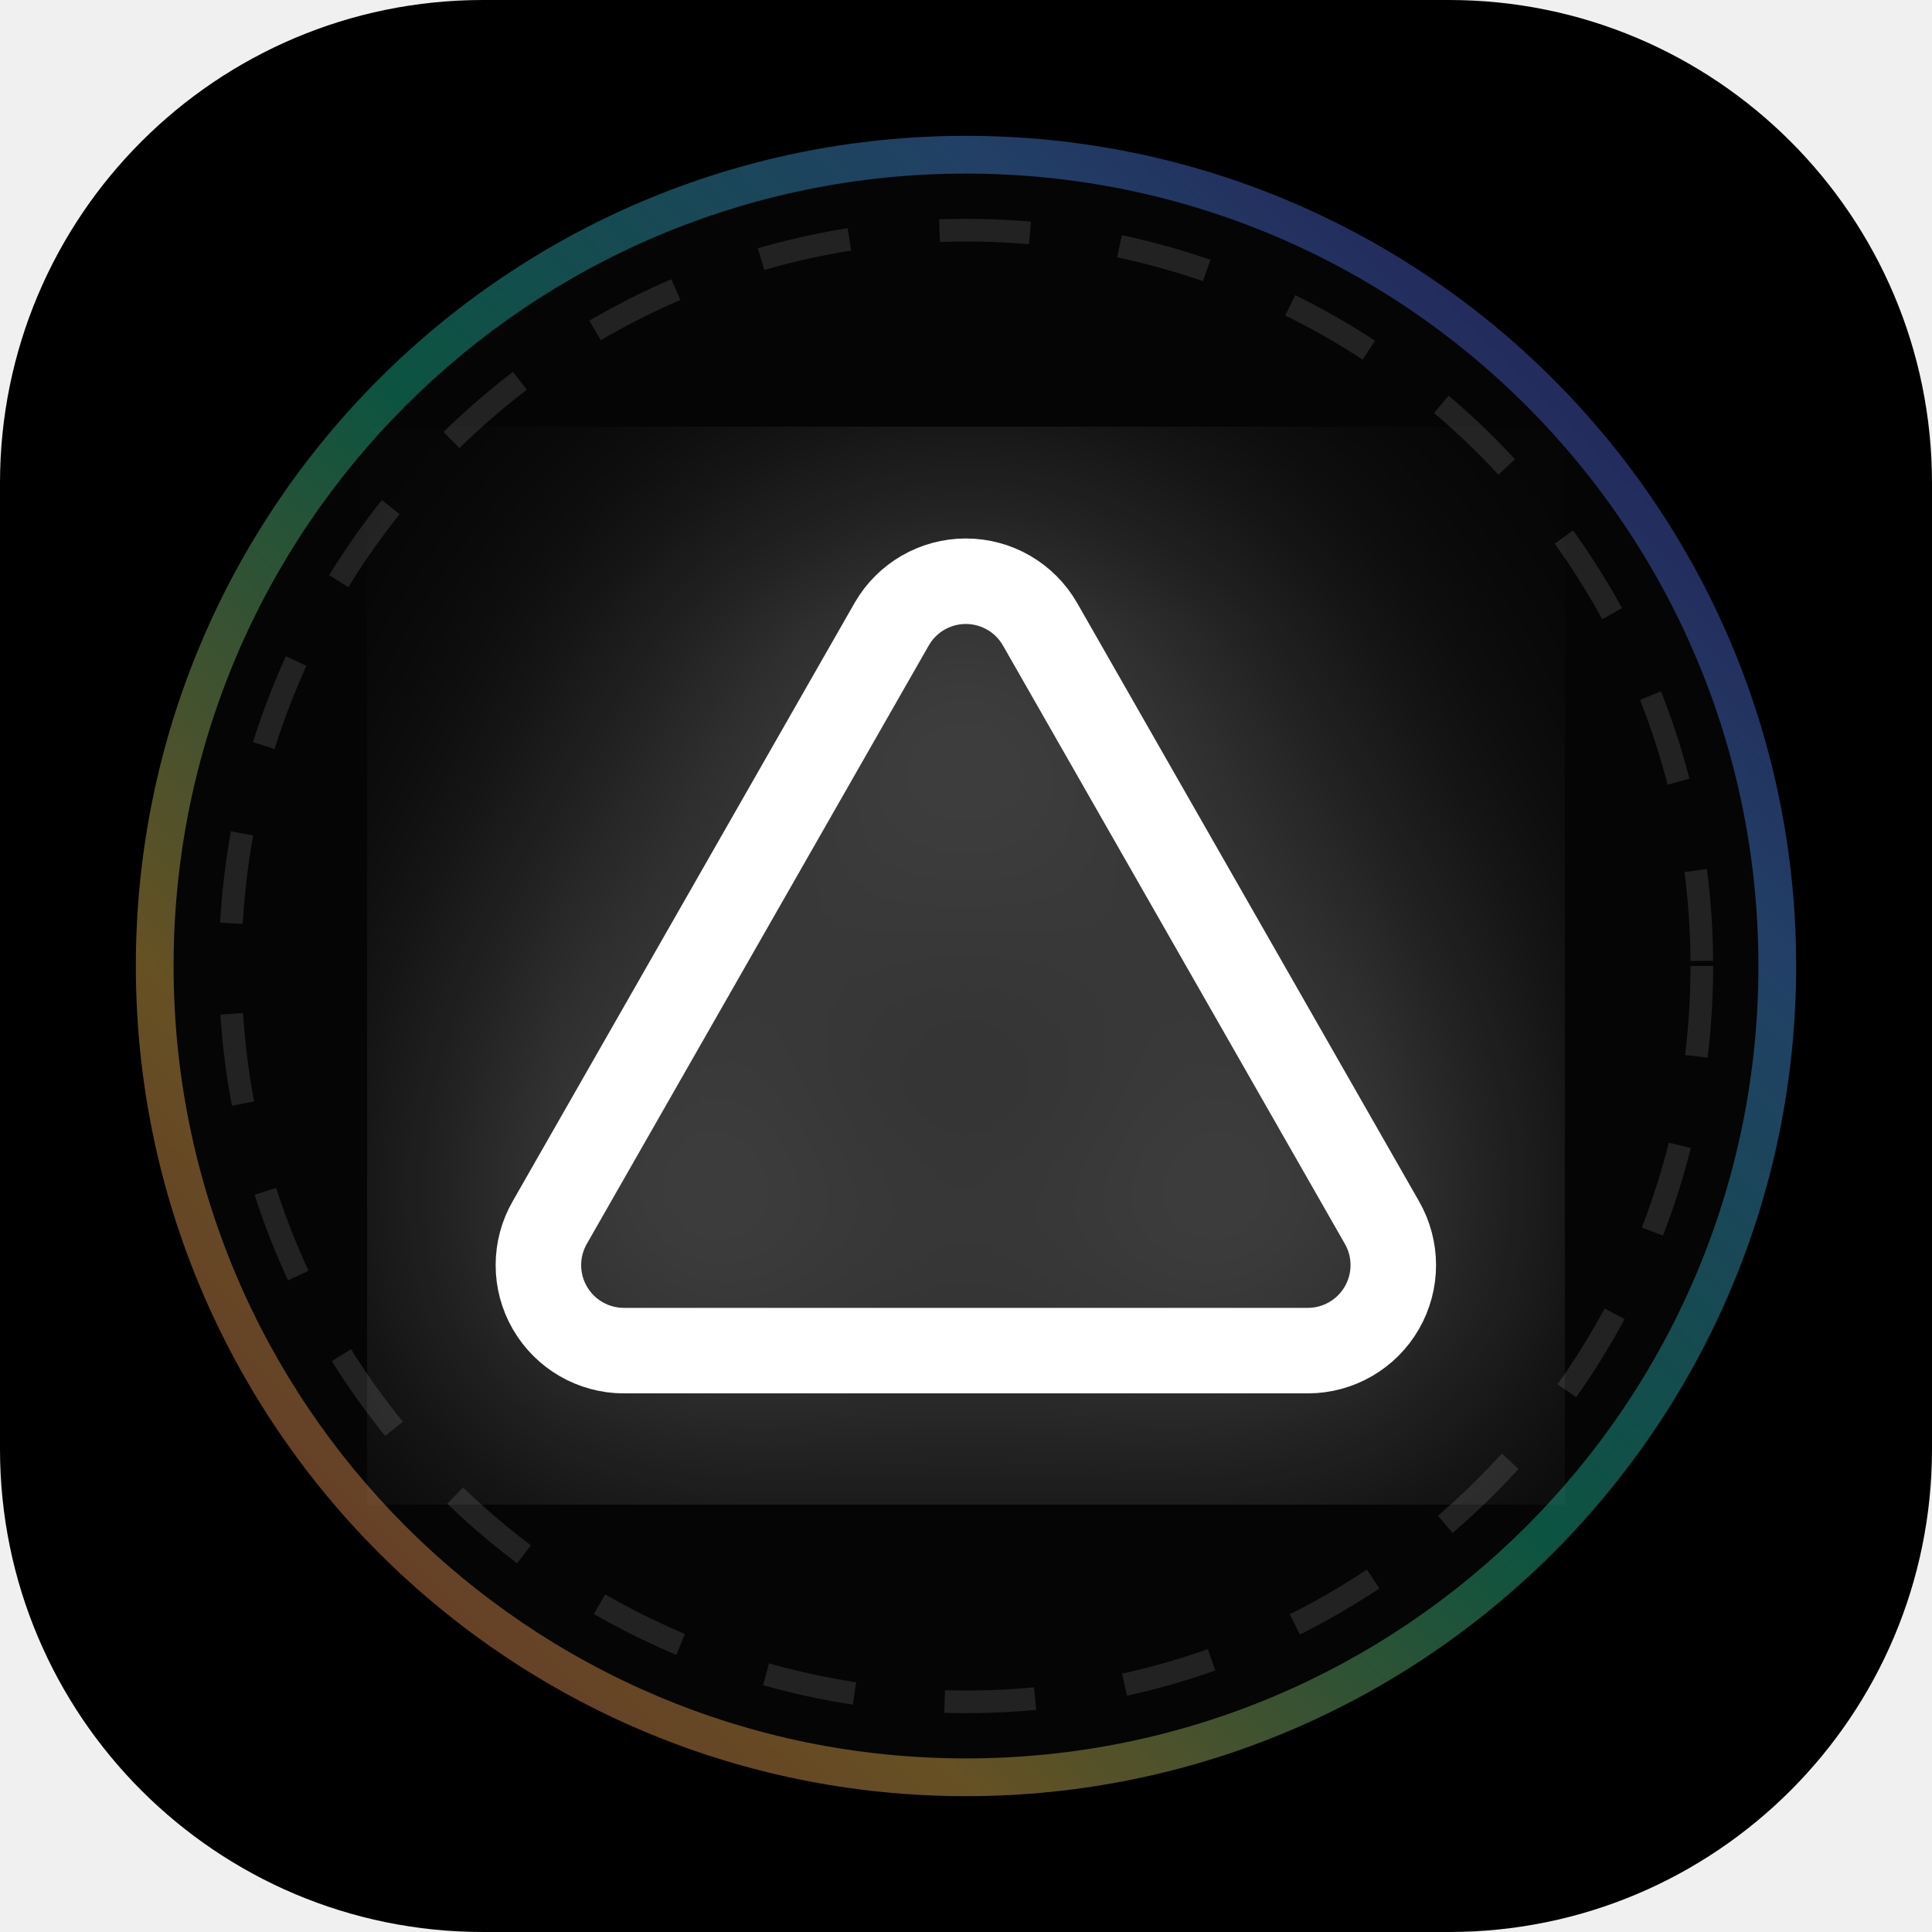
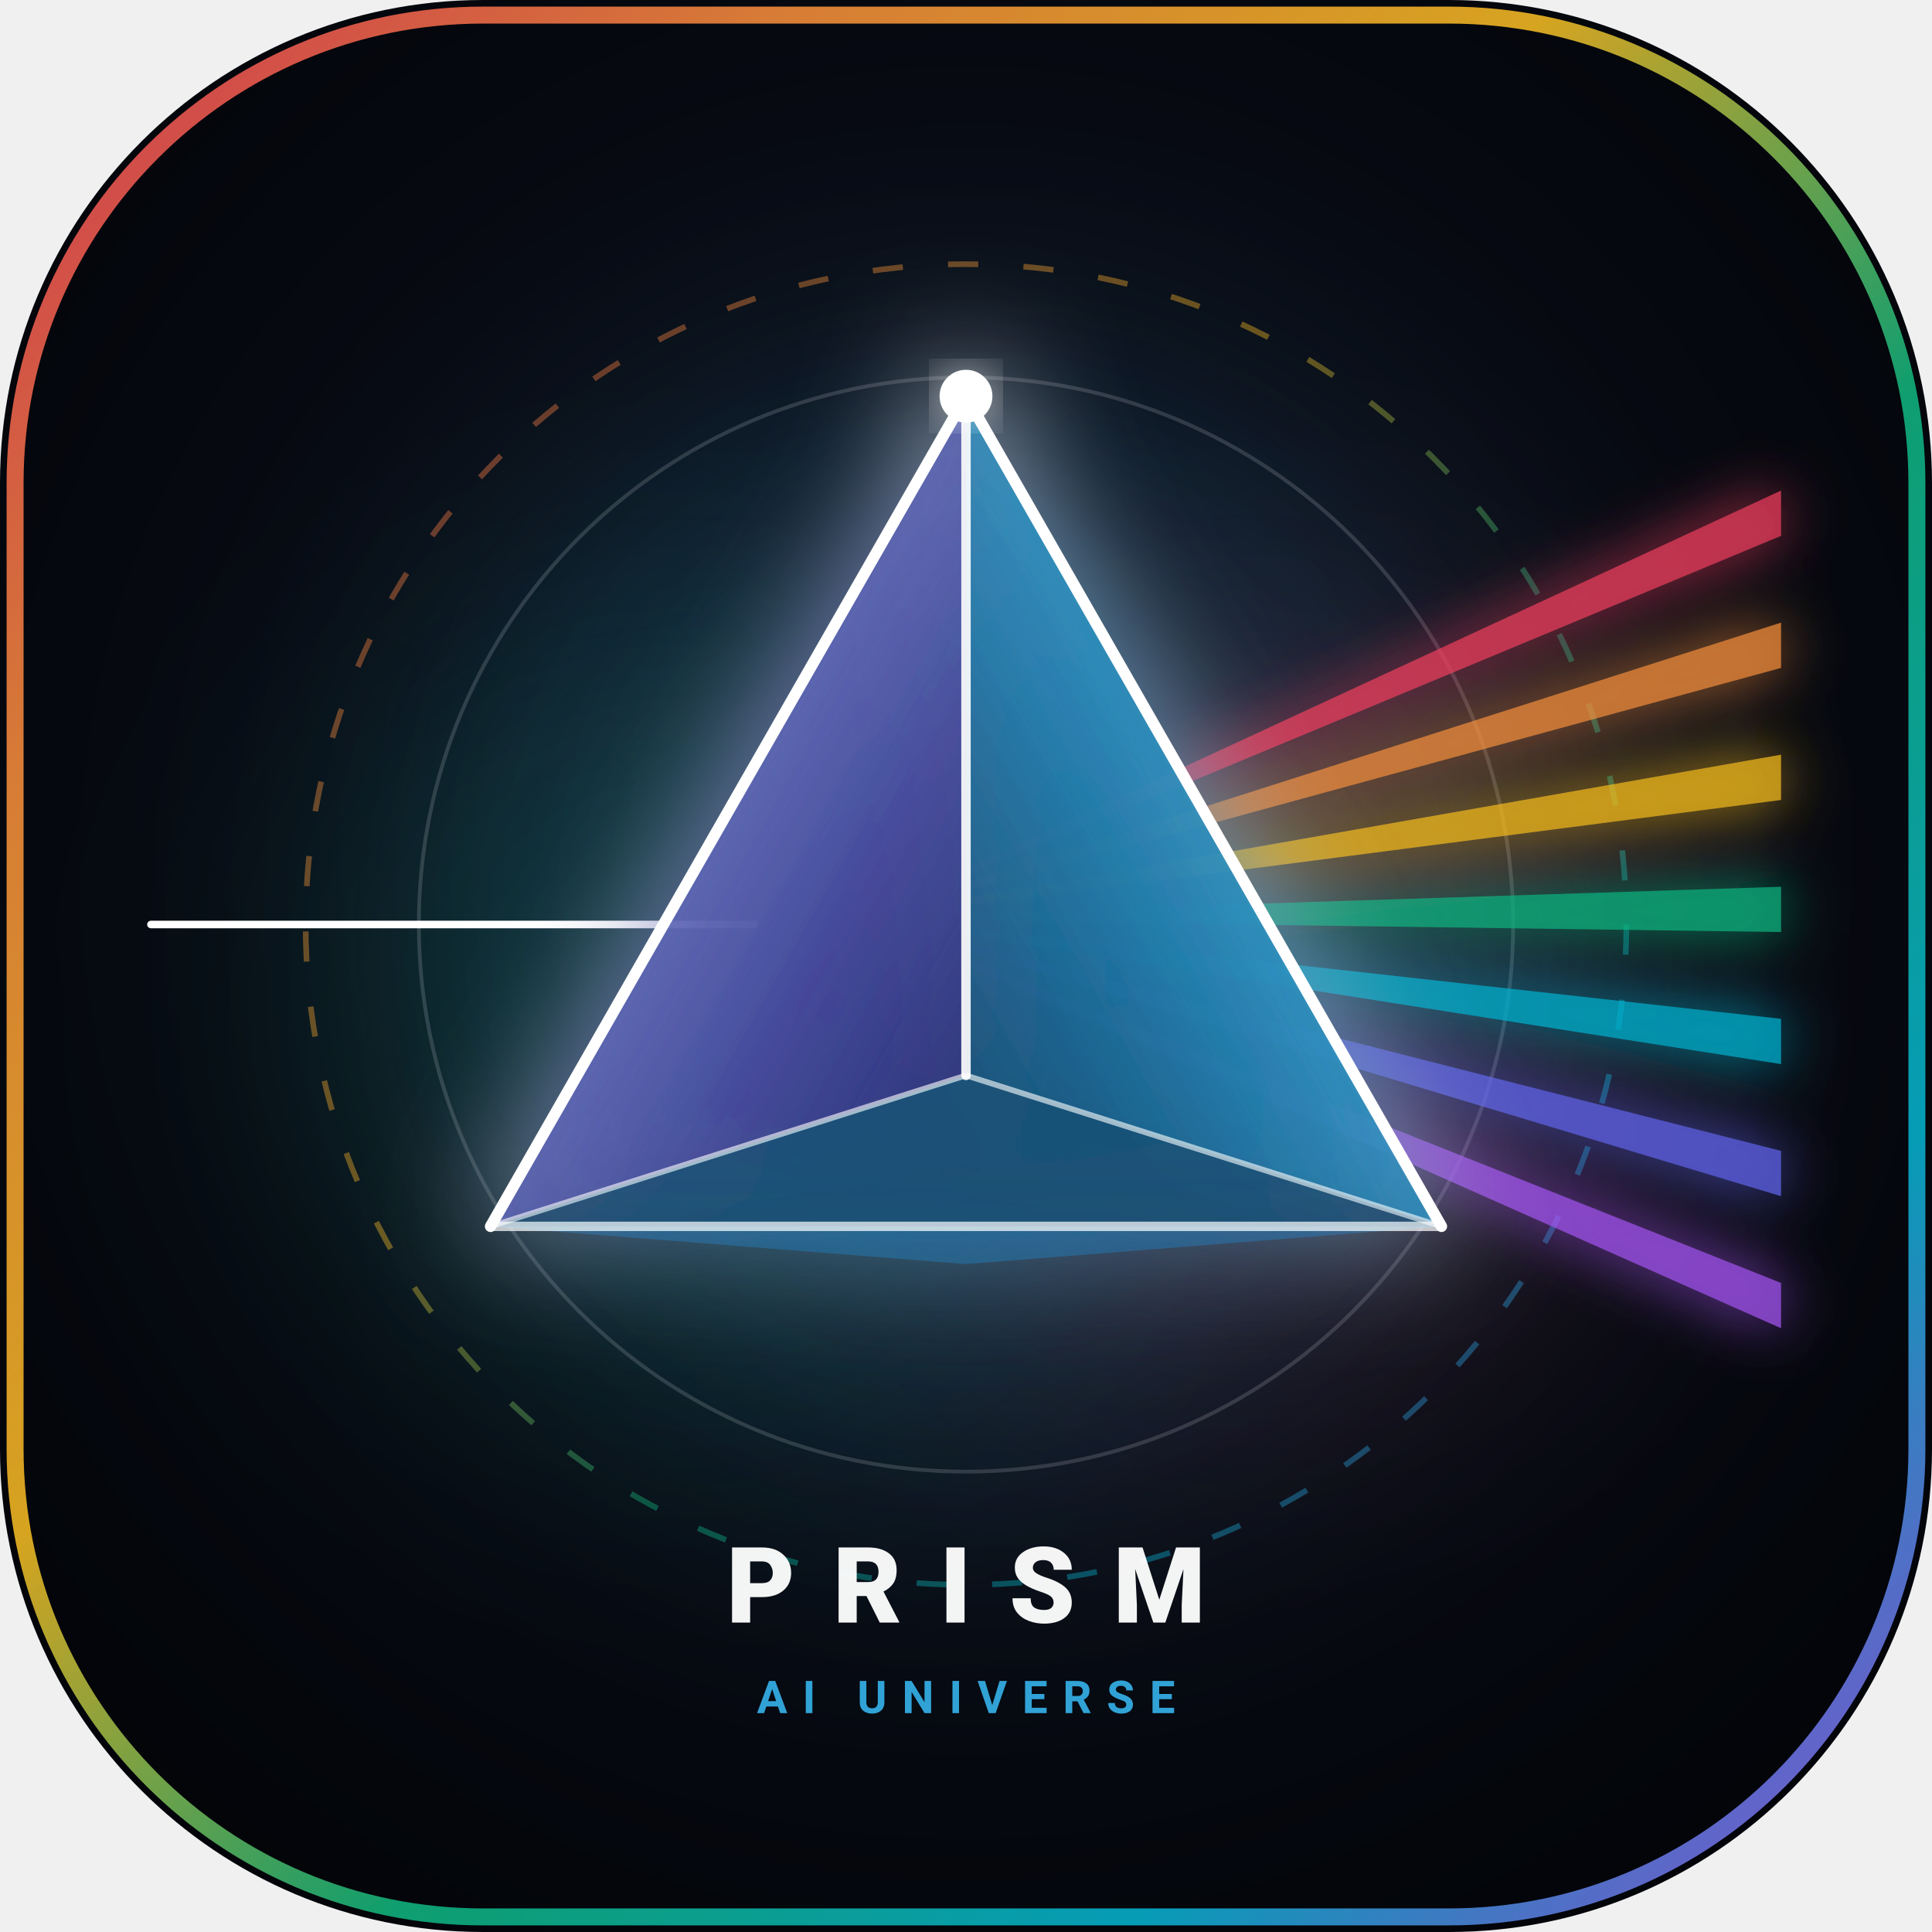
<svg xmlns="http://www.w3.org/2000/svg" width="512" height="512" viewBox="0 0 512 512" fill="none">
  <defs>
-     <linearGradient id="grad" x1="0%" y1="100%" x2="100%" y2="0%">
-       <stop offset="0%" stop-color="#ff6b6b" />
-       <stop offset="25%" stop-color="#feca57" />
-       <stop offset="50%" stop-color="#1dd1a1" />
-       <stop offset="75%" stop-color="#54a0ff" />
-       <stop offset="100%" stop-color="#5f27cd" />
+     <radialGradient id="prismBg" cx="50%" cy="45%" r="65%">
+       <stop offset="0%" stop-color="#111827" />
+       <stop offset="60%" stop-color="#070A12" />
+       <stop offset="100%" stop-color="#020408" />
+     </radialGradient>
+     <linearGradient id="spectrumRing" x1="0%" y1="0%" x2="100%" y2="100%">
+       <stop offset="0%" stop-color="#F43F5E" />
+       <stop offset="20%" stop-color="#FB923C" />
+       <stop offset="40%" stop-color="#FBBF24" />
+       <stop offset="60%" stop-color="#10B981" />
+       <stop offset="80%" stop-color="#06B6D4" />
+       <stop offset="100%" stop-color="#A855F7" />
    </linearGradient>
-     <filter id="glow" x="-20%" y="-20%" width="140%" height="140%">
-       <feGaussianBlur stdDeviation="15" result="blur" />
+     <linearGradient id="facetLeft" x1="0%" y1="0%" x2="100%" y2="100%">
+       <stop offset="0%" stop-color="#FFFFFF" stop-opacity="0.9" />
+       <stop offset="50%" stop-color="#818CF8" stop-opacity="0.6" />
+       <stop offset="100%" stop-color="#4F46E5" stop-opacity="0.3" />
+     </linearGradient>
+     <linearGradient id="facetRight" x1="100%" y1="0%" x2="0%" y2="100%">
+       <stop offset="0%" stop-color="#FFFFFF" stop-opacity="0.95" />
+       <stop offset="50%" stop-color="#38BDF8" stop-opacity="0.65" />
+       <stop offset="100%" stop-color="#0284C7" stop-opacity="0.35" />
+     </linearGradient>
+     <linearGradient id="facetCenter" x1="0%" y1="0%" x2="0%" y2="100%">
+       <stop offset="0%" stop-color="#FFFFFF" />
+       <stop offset="40%" stop-color="#FDE047" stop-opacity="0.8" />
+       <stop offset="100%" stop-color="#F59E0B" stop-opacity="0.4" />
+     </linearGradient>
+     <filter id="prismGlow" x="-30%" y="-30%" width="160%" height="160%">
+       <feGaussianBlur stdDeviation="16" result="blur" />
      <feComposite in="SourceGraphic" in2="blur" operator="over" />
    </filter>
+     <filter id="softGlow" x="-20%" y="-20%" width="140%" height="140%">
+       <feGaussianBlur stdDeviation="8" result="blur" />
+       <feComposite in="SourceGraphic" in2="blur" operator="over" />
+     </filter>
+     <filter id="ambientLight" x="-50%" y="-50%" width="200%" height="200%">
+       <feGaussianBlur stdDeviation="40" />
+     </filter>
  </defs>
-   <rect width="512" height="512" fill="#000000" rx="128" />
-   <circle cx="256" cy="256" r="220" fill="url(#grad)" opacity="0.4" />
-   <circle cx="256" cy="256" r="210" fill="#050505" />
-   <circle cx="256" cy="256" r="195" fill="none" stroke="#222" stroke-width="6" stroke-dasharray="24 24" />
-   <g transform="translate(120, 120) scale(11.33)" filter="url(#glow)">
-     <path d="M13.73 4a2 2 0 0 0-3.46 0l-8 14A2 2 0 0 0 4 21h16a2 2 0 0 0 1.73-3Z" stroke="#ffffff" stroke-width="2" fill="none" stroke-linejoin="round" stroke-linecap="round" />
+   <rect width="512" height="512" rx="128" fill="url(#prismBg)" />
+   <rect width="504" height="504" x="4" y="4" rx="124" fill="none" stroke="url(#spectrumRing)" stroke-width="4.5" opacity="0.85" />
+   <circle cx="256" cy="245" r="140" fill="#38BDF8" opacity="0.15" filter="url(#ambientLight)" />
+   <circle cx="330" cy="270" r="100" fill="#F43F5E" opacity="0.12" filter="url(#ambientLight)" />
+   <circle cx="180" cy="270" r="100" fill="#10B981" opacity="0.12" filter="url(#ambientLight)" />
+   <circle cx="256" cy="245" r="175" fill="none" stroke="url(#spectrumRing)" stroke-width="1.5" stroke-dasharray="8 12" opacity="0.4" />
+   <circle cx="256" cy="245" r="145" fill="none" stroke="#FFFFFF" stroke-width="1" opacity="0.15" />
+   <path d="M 40 245 L 200 245" stroke="#FFFFFF" stroke-width="5" stroke-linecap="round" filter="url(#softGlow)" opacity="0.9" />
+   <path d="M 40 245 L 200 245" stroke="#FFFFFF" stroke-width="2" stroke-linecap="round" />
+   <g filter="url(#softGlow)" opacity="0.85">
+     <polygon points="256,230 472,130 472,142 256,232" fill="#F43F5E" opacity="0.85" />
+     <polygon points="256,234 472,165 472,177 256,236" fill="#FB923C" opacity="0.85" />
+     <polygon points="256,238 472,200 472,212 256,240" fill="#FBBF24" opacity="0.85" />
+     <polygon points="256,242 472,235 472,247 256,244" fill="#10B981" opacity="0.85" />
+     <polygon points="256,246 472,270 472,282 256,248" fill="#06B6D4" opacity="0.85" />
+     <polygon points="256,250 472,305 472,317 256,252" fill="#6366F1" opacity="0.85" />
+     <polygon points="256,254 472,340 472,352 256,256" fill="#A855F7" opacity="0.85" />
+   </g>
+   <g filter="url(#prismGlow)">
+     <polygon points="256,105 130,325 382,325" fill="#0F172A" opacity="0.7" />
+     <polygon points="256,105 130,325 256,285" fill="url(#facetLeft)" />
+     <polygon points="256,105 382,325 256,285" fill="url(#facetRight)" />
+     <polygon points="130,325 256,285 382,325 256,335" fill="#0284C7" opacity="0.4" />
+     <polyline points="130,325 256,105 382,325" stroke="#FFFFFF" stroke-width="3" stroke-linecap="round" stroke-linejoin="round" />
+     <line x1="256" y1="105" x2="256" y2="285" stroke="#FFFFFF" stroke-width="2.5" stroke-linecap="round" opacity="0.9" />
+     <line x1="130" y1="325" x2="382" y2="325" stroke="#FFFFFF" stroke-width="2.5" stroke-linecap="round" opacity="0.7" />
+     <line x1="130" y1="325" x2="256" y2="285" stroke="#FFFFFF" stroke-width="1.5" opacity="0.6" />
+     <line x1="382" y1="325" x2="256" y2="285" stroke="#FFFFFF" stroke-width="1.5" opacity="0.6" />
+     <circle cx="256" cy="105" r="7" fill="#FFFFFF" filter="url(#softGlow)" />
+     <circle cx="256" cy="105" r="3.5" fill="#FFFFFF" />
+   </g>
+   <g transform="translate(0, 430)">
+     <text x="256" y="0" text-anchor="middle" fill="#FFFFFF" font-family="-apple-system, BlinkMacSystemFont, 'Segoe UI', Roboto, sans-serif" font-weight="900" font-size="28" letter-spacing="10" opacity="0.95">PRISM</text>
+     <text x="256" y="24" text-anchor="middle" fill="#38BDF8" font-family="-apple-system, BlinkMacSystemFont, 'Segoe UI', Roboto, sans-serif" font-weight="700" font-size="12" letter-spacing="4" opacity="0.85">AI UNIVERSE</text>
  </g>
</svg>
